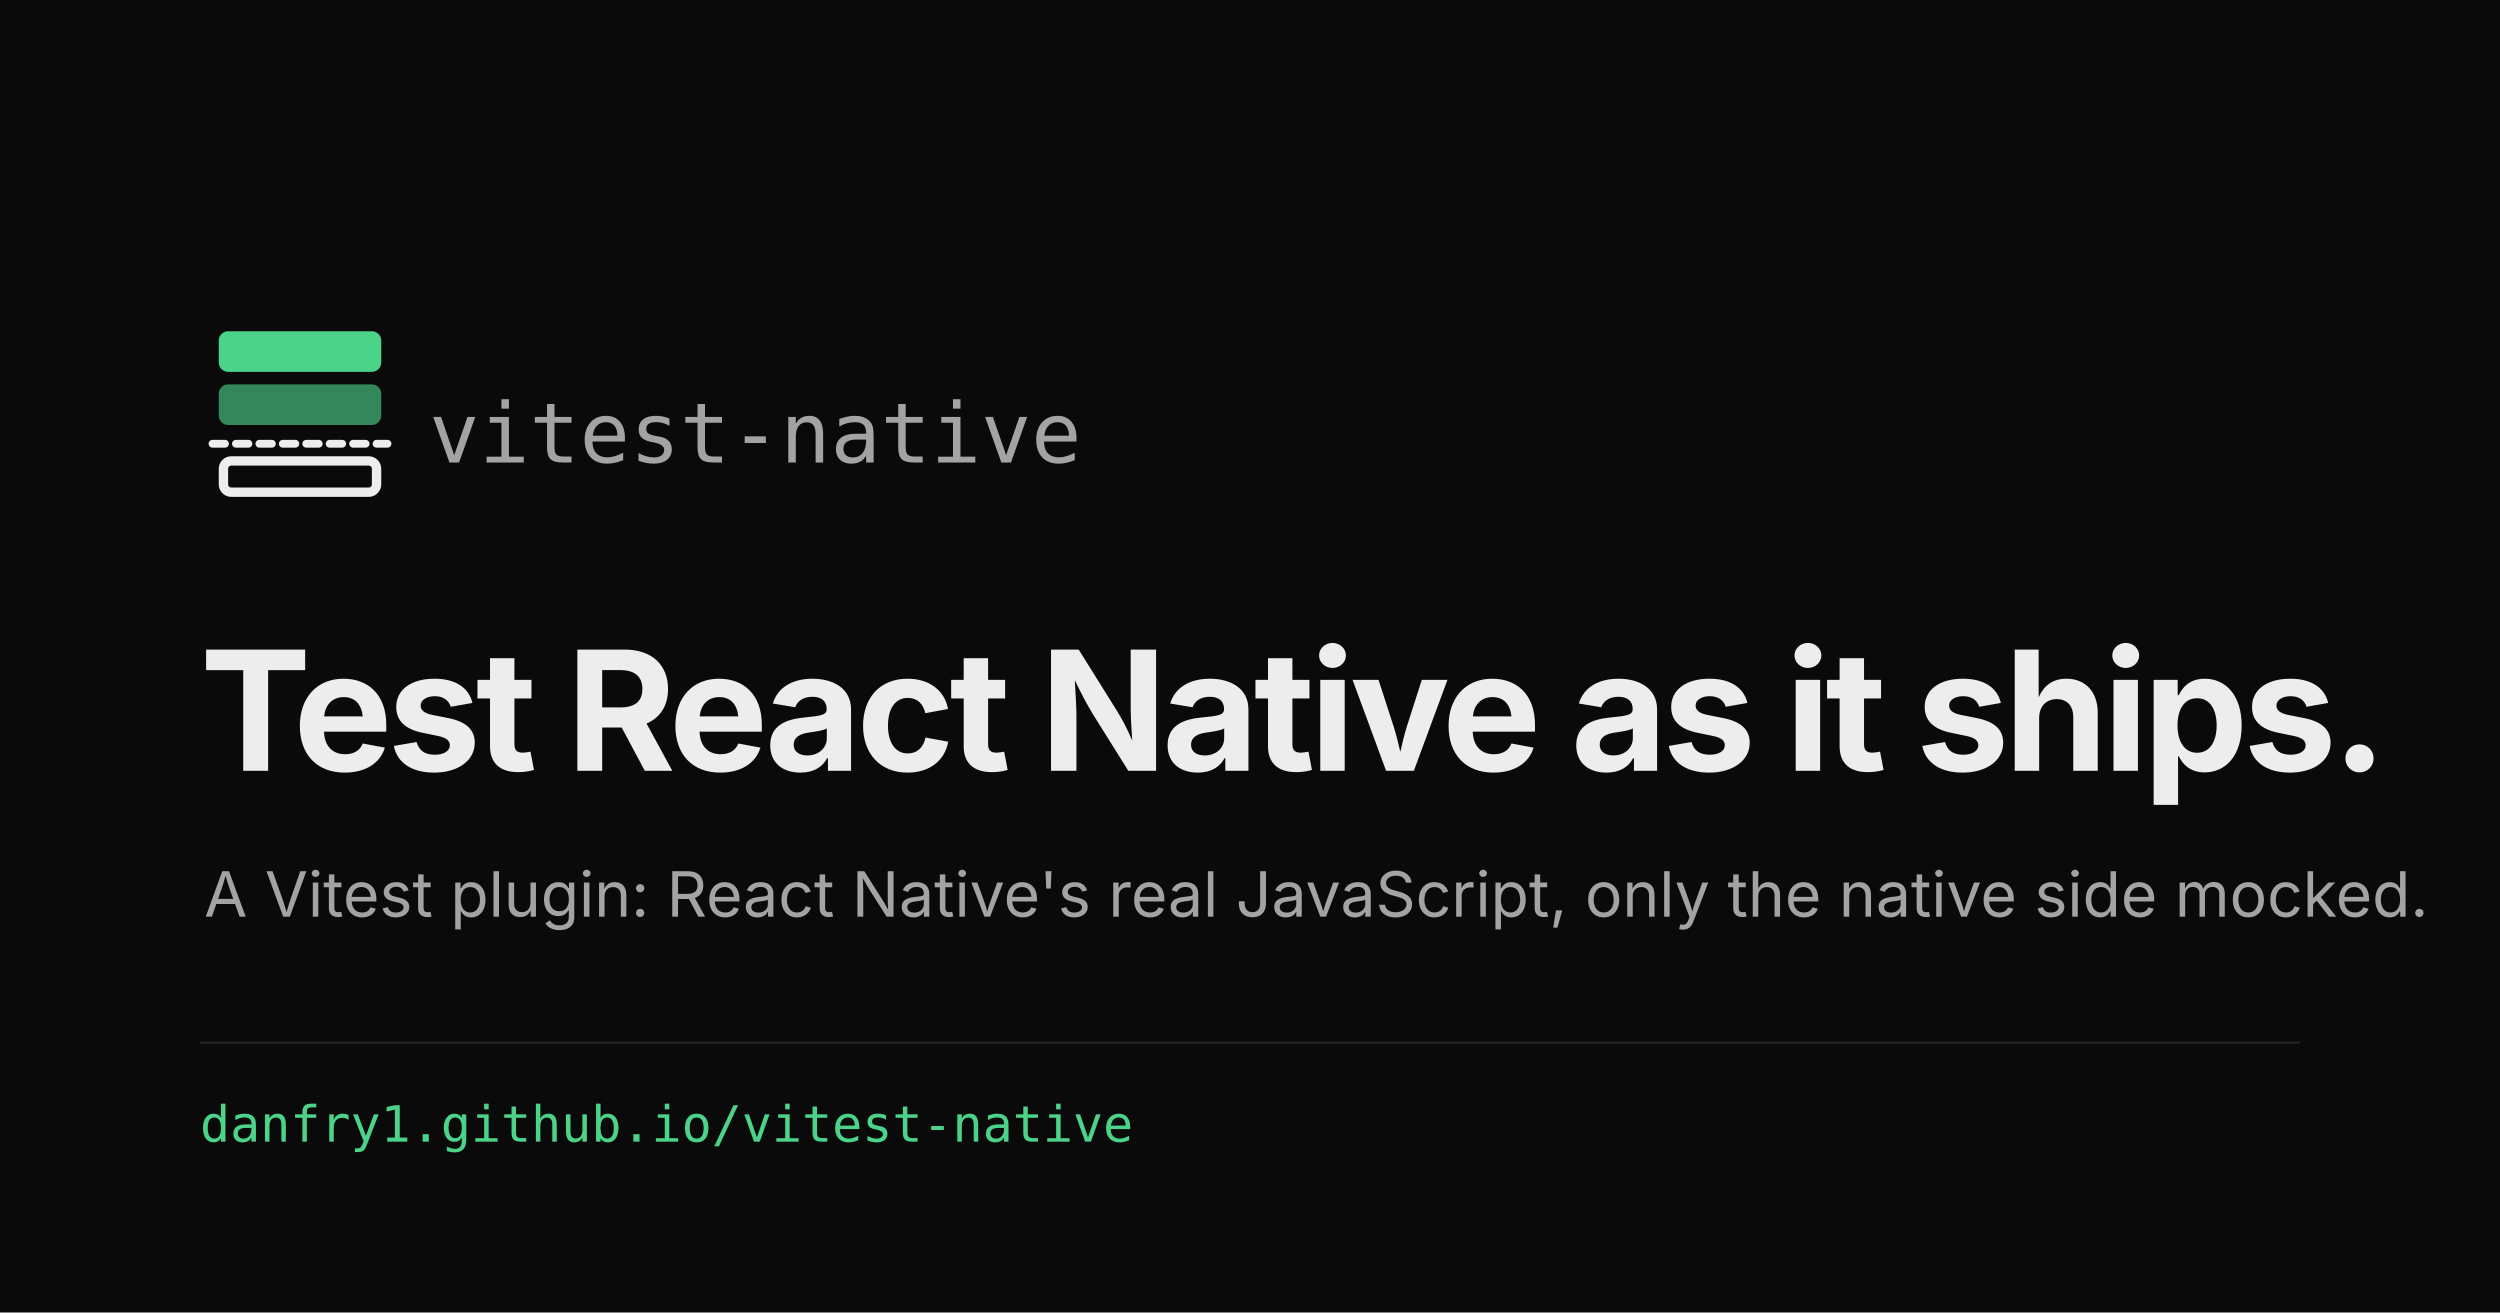
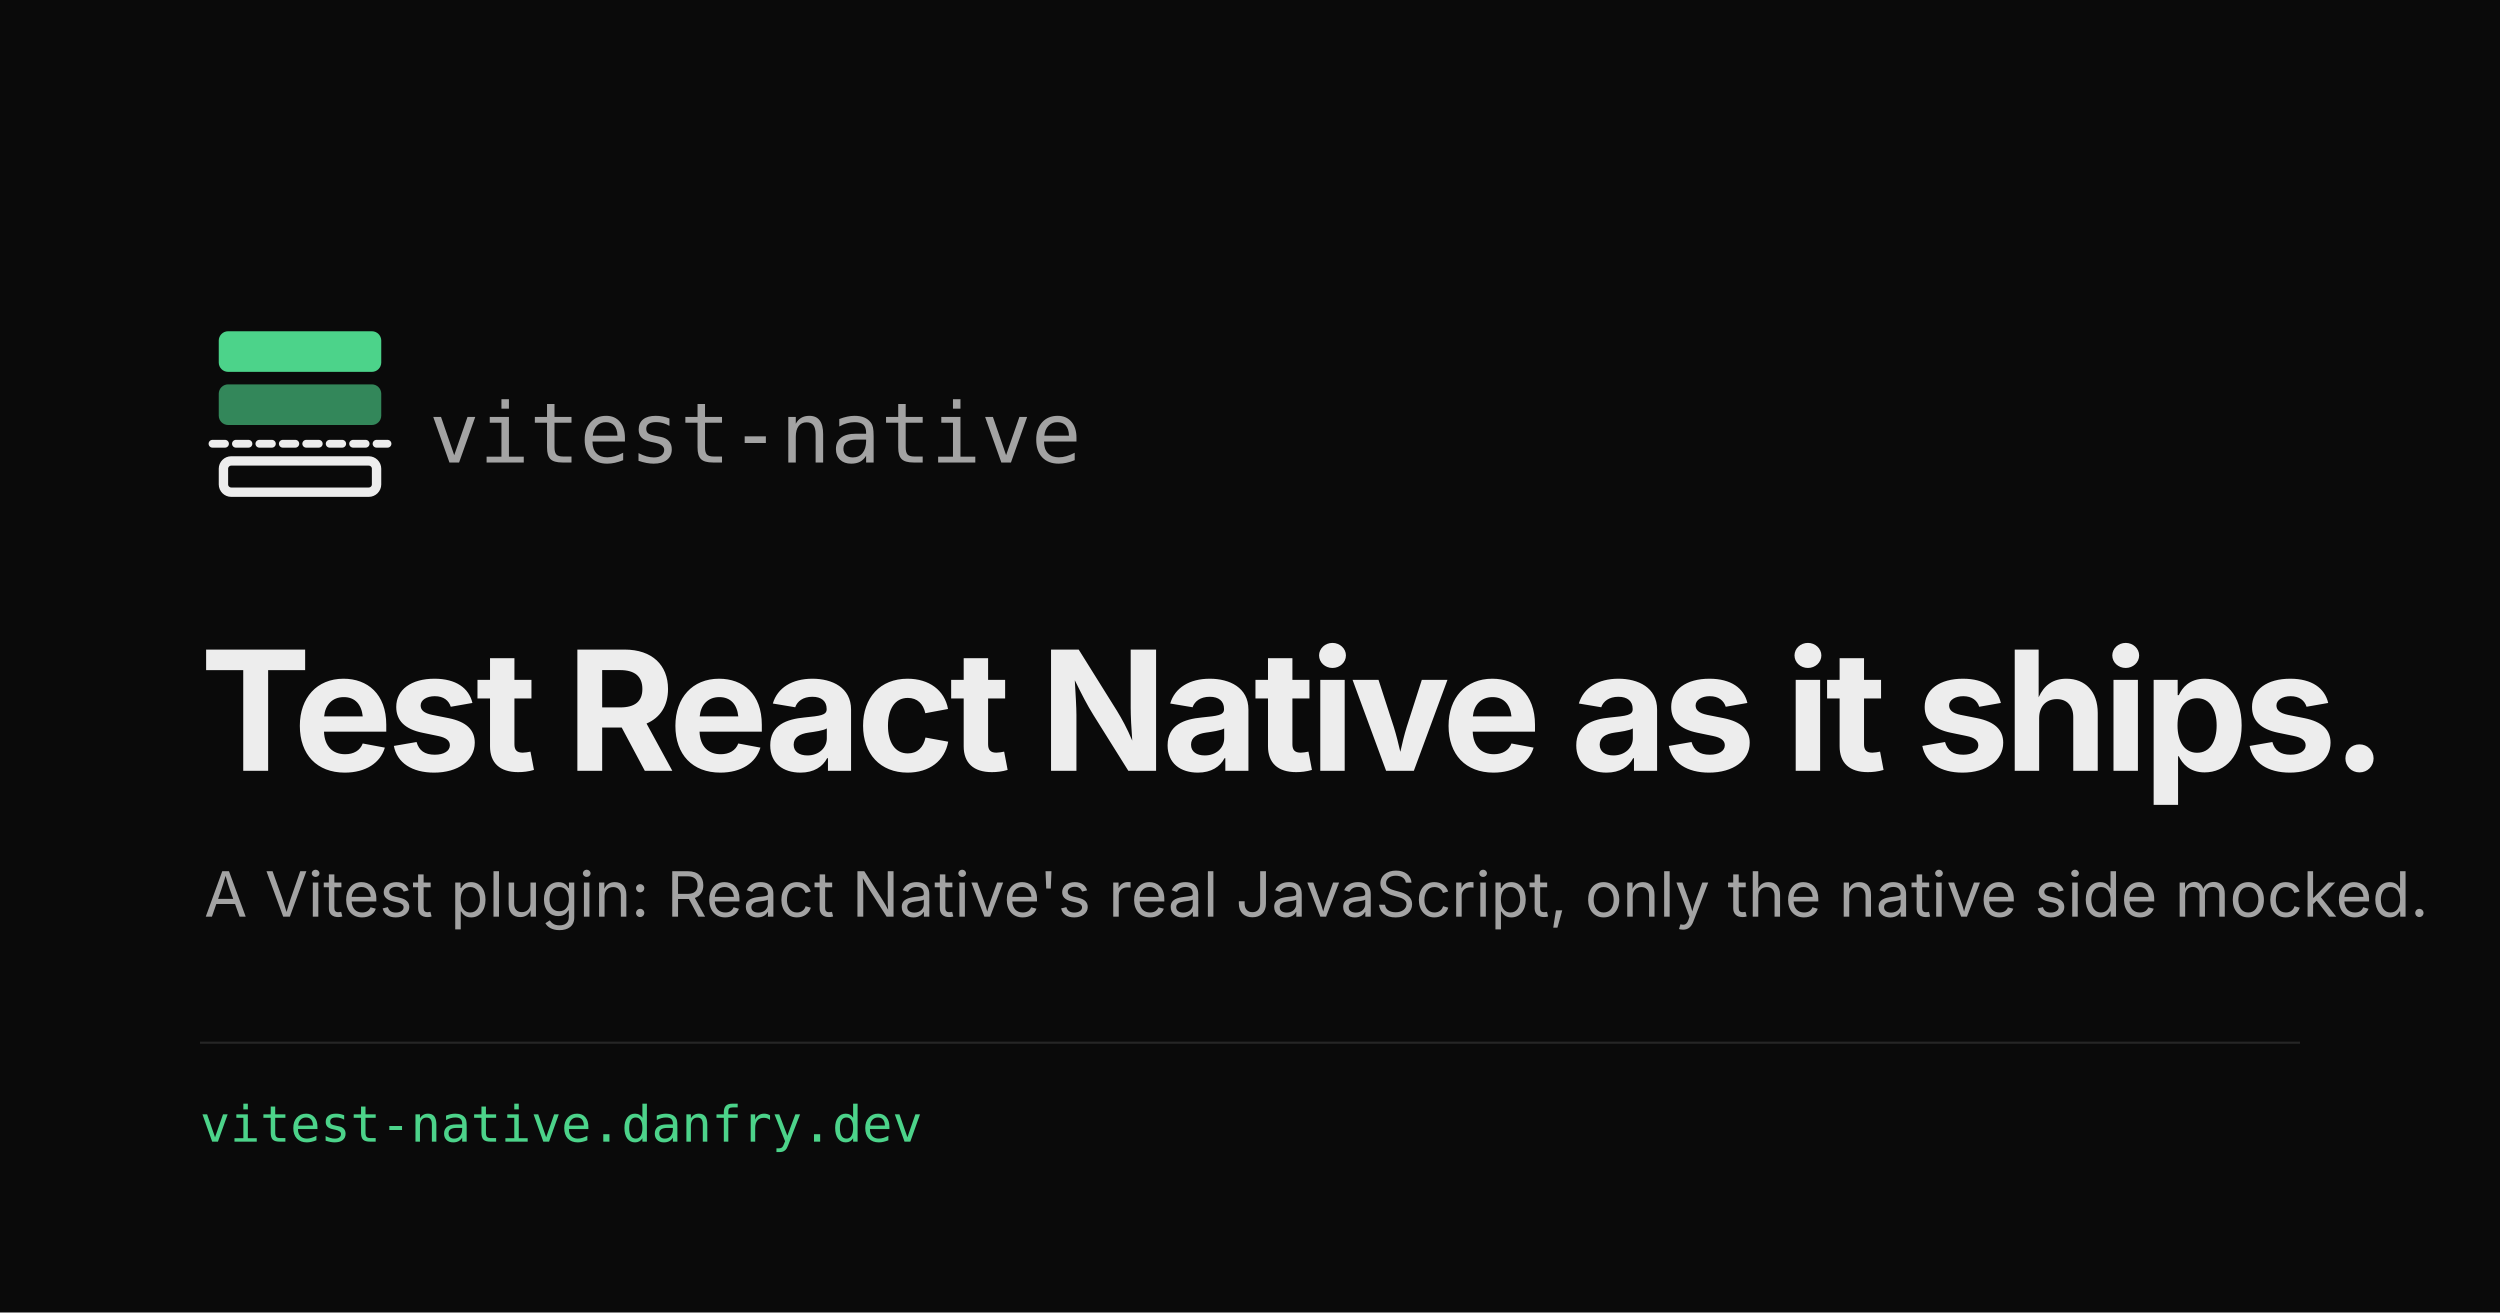
<svg xmlns="http://www.w3.org/2000/svg" width="1200" height="630" viewBox="0 0 1200 630" fill="none">
  <rect width="1200" height="630" fill="#0a0a0a" />
  <g transform="translate(96 150) scale(1.5)">
    <rect x="6" y="6" width="52" height="13" rx="3" fill="#4cd38a" />
    <rect x="6" y="23" width="52" height="13" rx="3" fill="#4cd38a" opacity="0.62" />
    <line x1="4" y1="42" x2="60" y2="42" stroke="#ededed" stroke-width="2.5" stroke-dasharray="4 3.5" stroke-linecap="round" />
    <rect x="7.5" y="47.5" width="49" height="10" rx="2.5" stroke="#ededed" stroke-width="3" />
  </g>
  <text x="206" y="222" font-family="ui-monospace, SFMono-Regular, Menlo, monospace" font-size="40" font-weight="500" fill="#a3a3a3">vitest-native</text>
  <text x="96" y="370" font-family="Inter, system-ui, -apple-system, sans-serif" font-size="80" font-weight="700" letter-spacing="-2.4" fill="#ededed">Test React Native as it ships.</text>
  <text x="98" y="440" font-family="Inter, system-ui, -apple-system, sans-serif" font-size="30" font-weight="400" fill="#a3a3a3">A Vitest plugin: React Native's real JavaScript, only the native side mocked.</text>
  <rect x="96" y="500" width="1008" height="1" fill="#262626" />
-   <text x="96" y="548" font-family="ui-monospace, SFMono-Regular, Menlo, monospace" font-size="24" fill="#4cd38a">danfry1.github.io/vitest-native</text>
+   <text x="96" y="548" font-family="ui-monospace, SFMono-Regular, Menlo, monospace" font-size="24" fill="#4cd38a">vitest-native.danfry.dev</text>
</svg>
